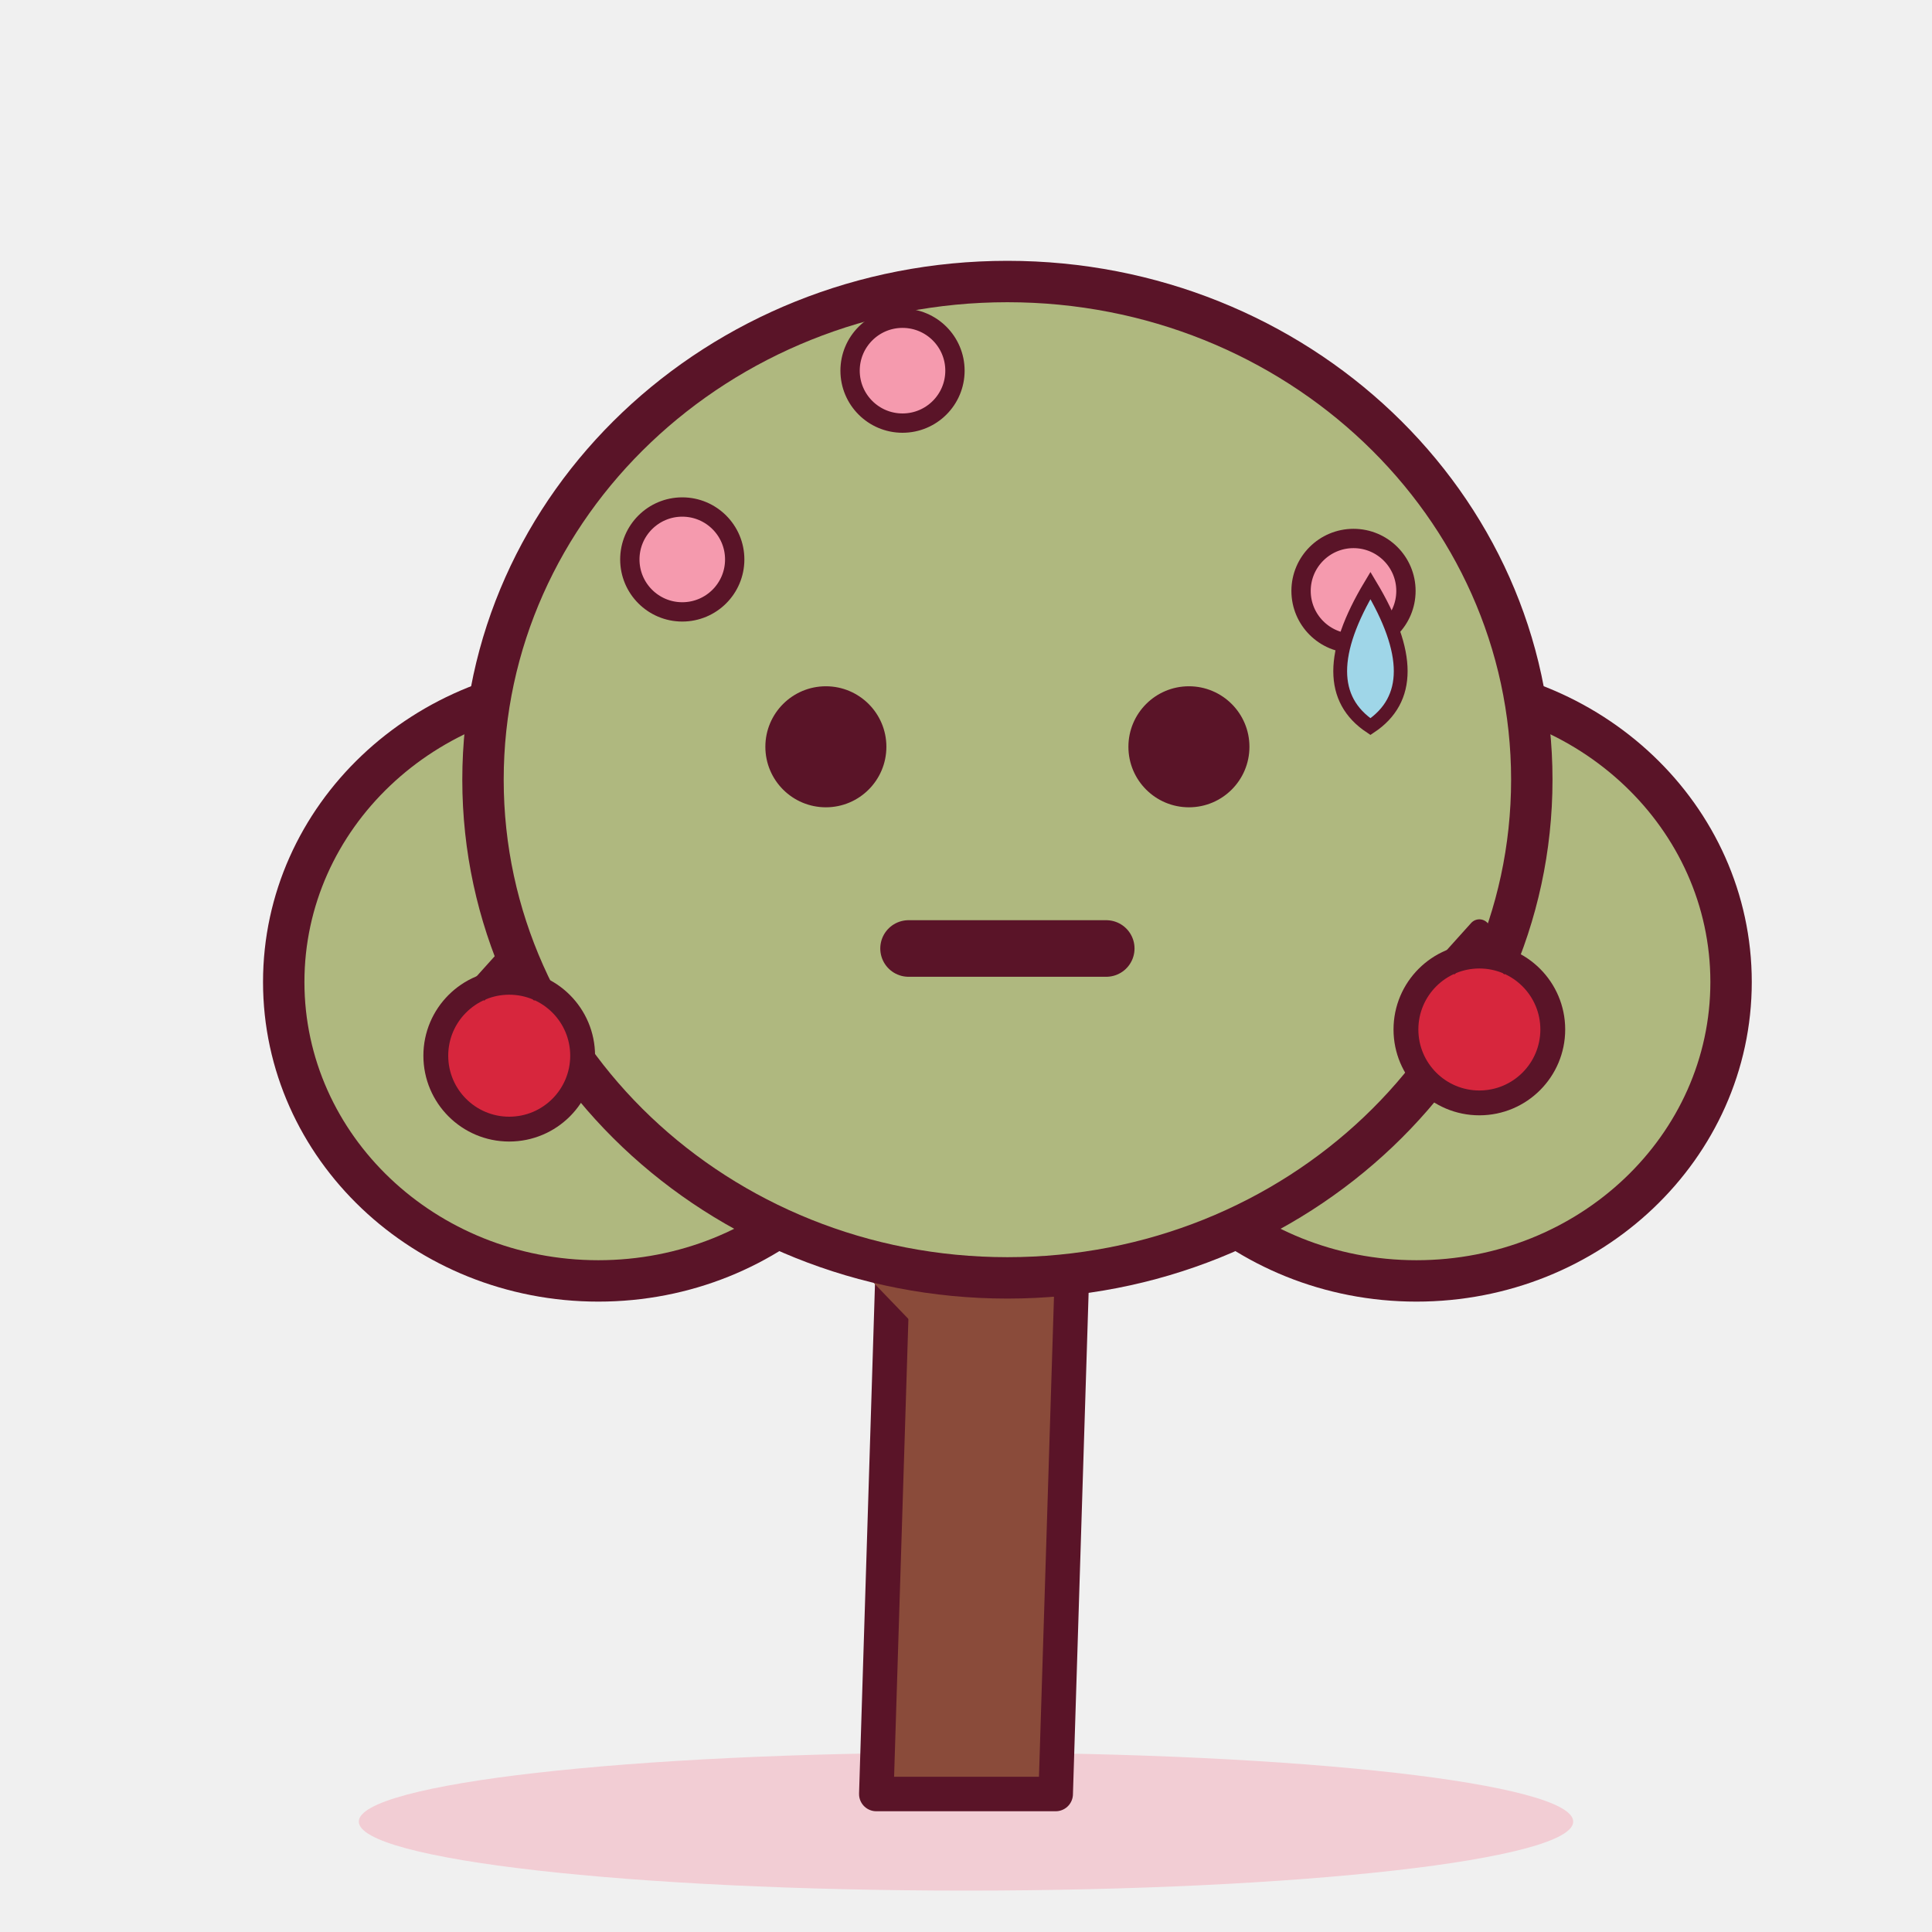
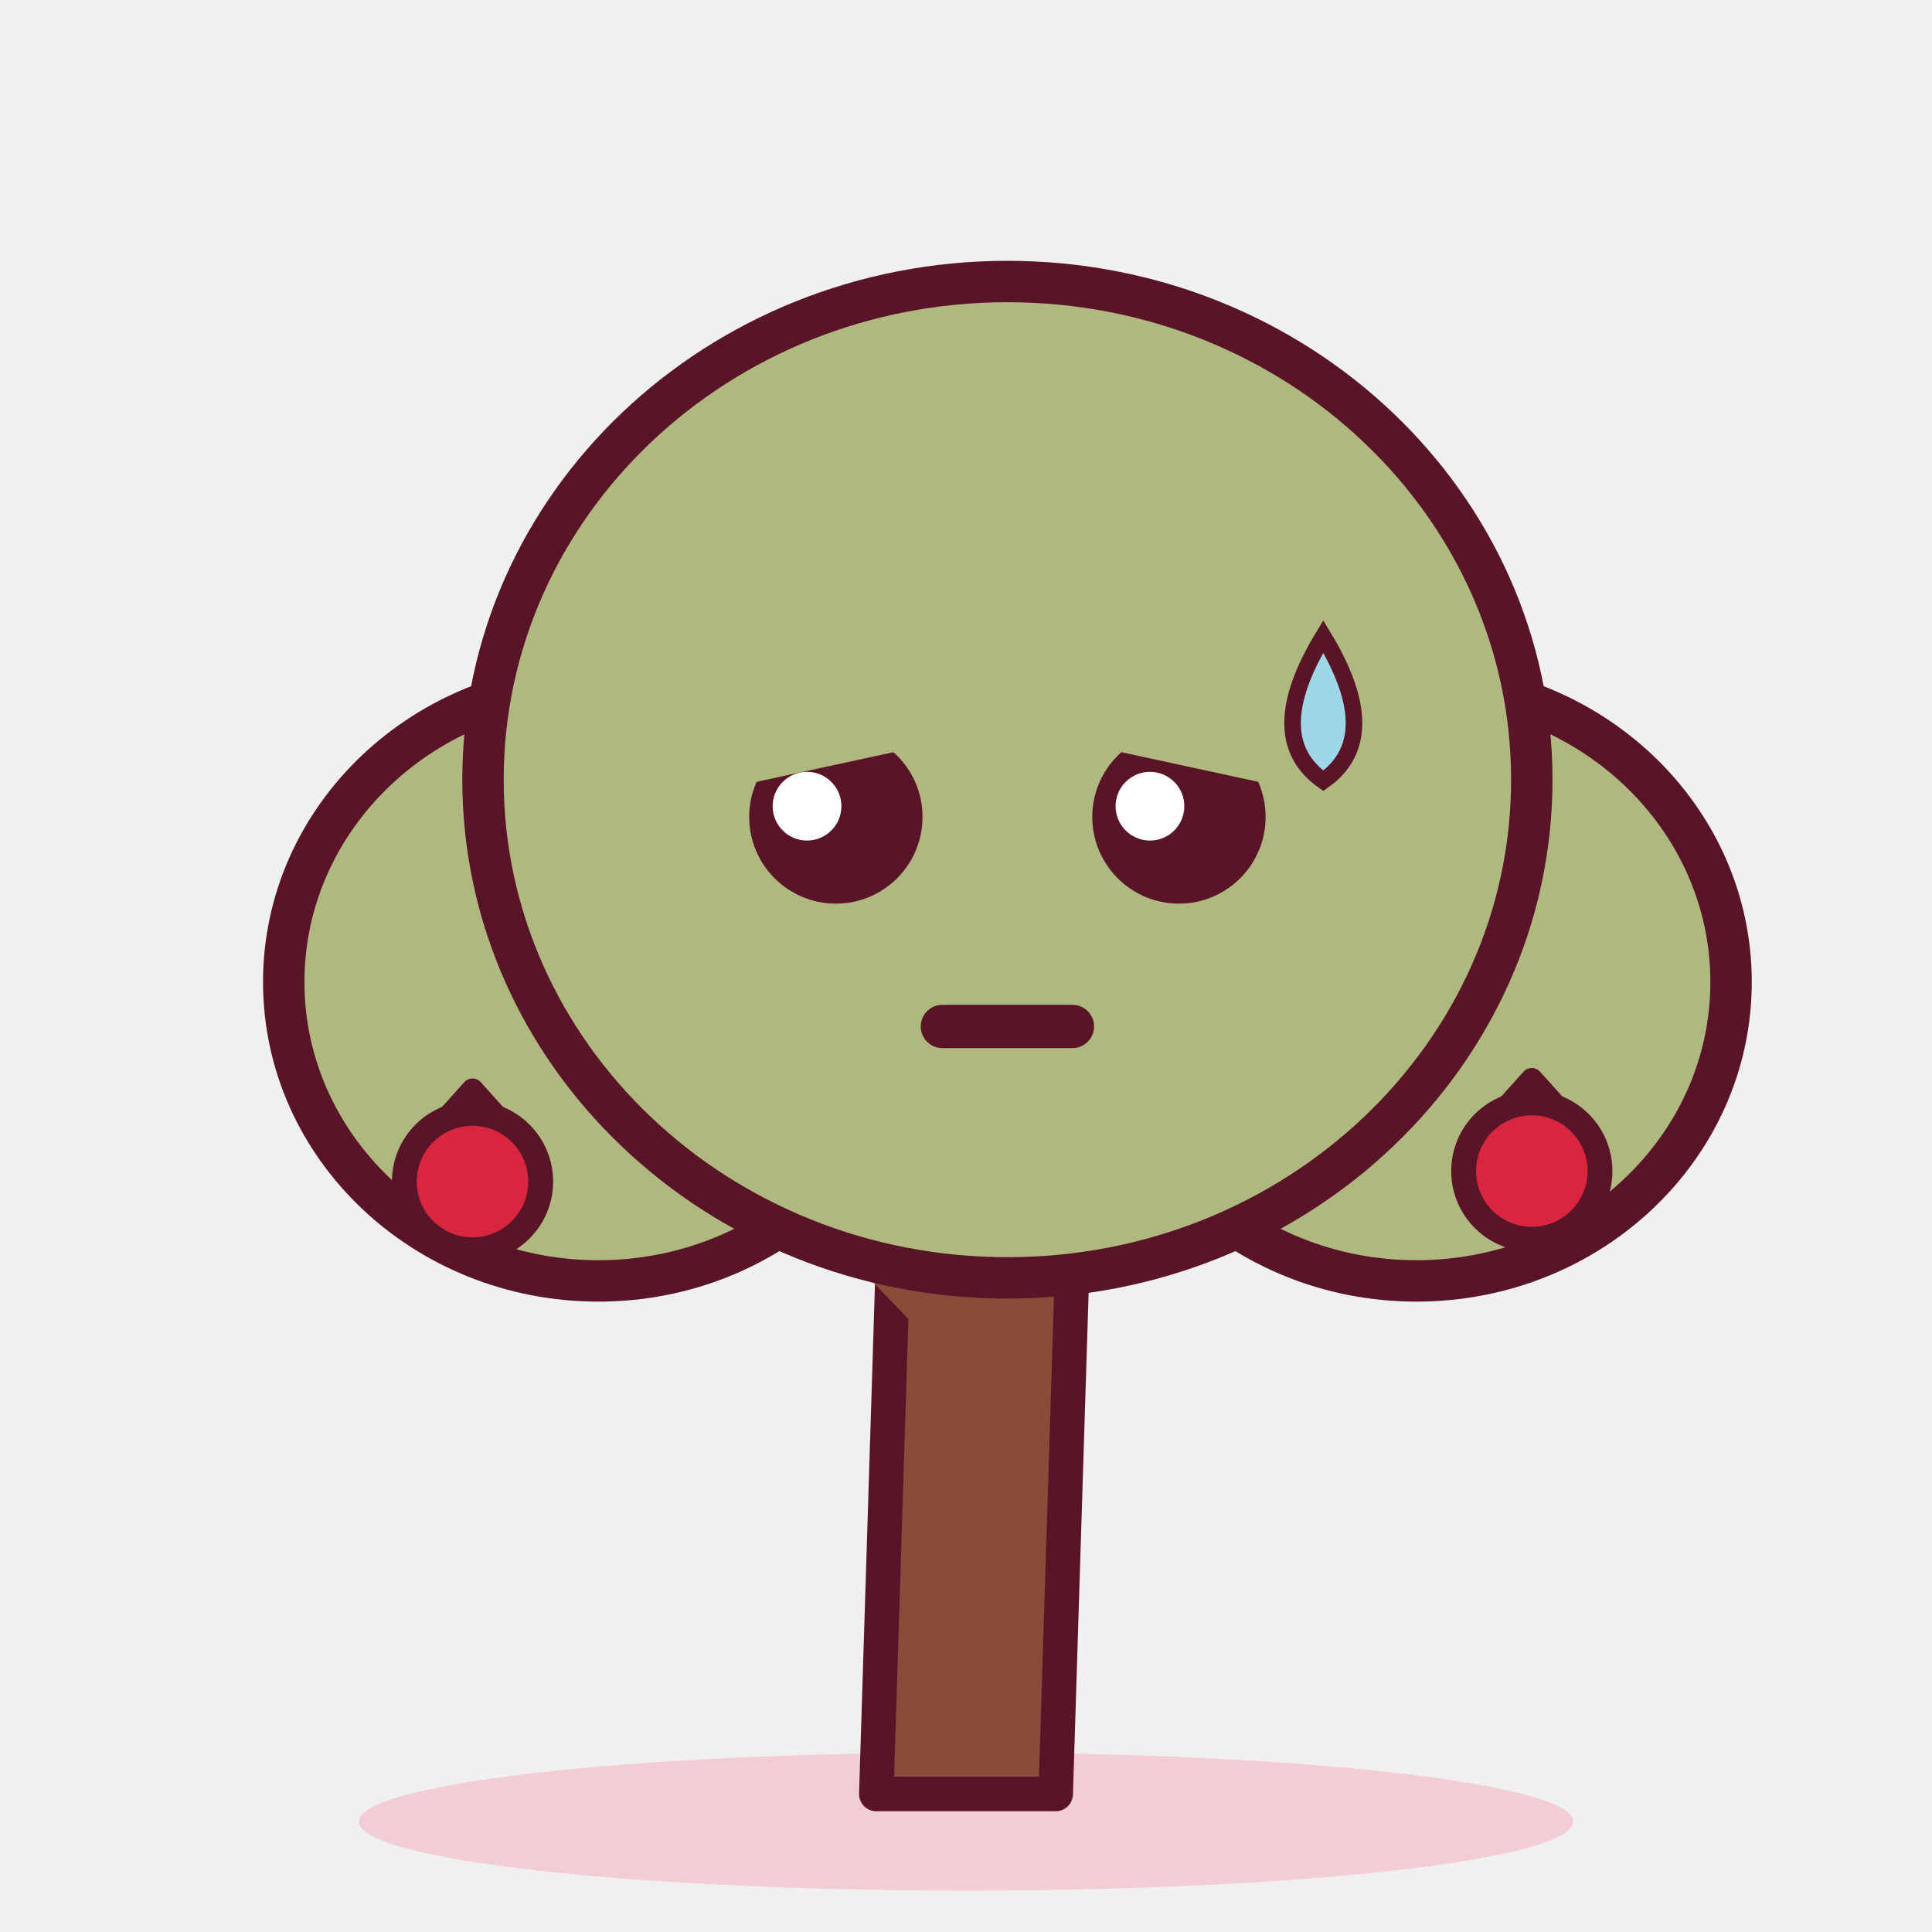
<svg xmlns="http://www.w3.org/2000/svg" viewBox="-10 0 140 140">
  <ellipse cx="60" cy="132" rx="44" ry="5" fill="#F2CDD4" />
  <path d="M53.5 130 L55 82 L68 82 L66.5 130 Z" fill="#8A4B3A" stroke="#5A1428" stroke-width="2.5" stroke-linejoin="round" />
  <path d="M61.2 96 L40.2 74.2 M61.2 92 L85.8 74.2" stroke="#8A4B3A" stroke-width="7.15" stroke-linecap="round" />
  <ellipse cx="33.36" cy="71.16" rx="22.8" ry="21.66" fill="#AFB87F" stroke="#5A1428" stroke-width="3" />
  <ellipse cx="92.64" cy="71.16" rx="22.8" ry="21.66" fill="#AFB87F" stroke="#5A1428" stroke-width="3" />
  <ellipse cx="63" cy="56.5" rx="38" ry="36.1" fill="#AFB87F" stroke="#5A1428" stroke-width="3" />
-   <circle cx="39.44" cy="40.54" r="3.8" fill="#F59AAE" stroke="#5A1428" stroke-width="1.4" />
-   <circle cx="88.08" cy="42.82" r="3.8" fill="#F59AAE" stroke="#5A1428" stroke-width="1.4" />
-   <circle cx="55.4" cy="26.86" r="3.8" fill="#F59AAE" stroke="#5A1428" stroke-width="1.4" />
-   <circle cx="26.9" cy="76.5" r="5.32" fill="#D7263D" stroke="#5A1428" stroke-width="1.8" />
-   <path d="M24.506 71.978 L26.9 69.318 L29.294 71.978" stroke="#5A1428" stroke-width="1.6" fill="none" stroke-linejoin="round" />
-   <circle cx="97.2" cy="74.6" r="5.32" fill="#D7263D" stroke="#5A1428" stroke-width="1.8" />
-   <path d="M94.806 70.078 L97.2 67.418 L99.594 70.078" stroke="#5A1428" stroke-width="1.6" fill="none" stroke-linejoin="round" />
-   <circle cx="49.846" cy="54.115" r="4.385" fill="#5A1428" />
-   <circle cx="76.154" cy="54.115" r="4.385" fill="#5A1428" />
-   <path d="M55.838 68.731 L70.162 68.731" stroke="#5A1428" stroke-width="4.1" fill="none" stroke-linecap="round" />
-   <path d="M89.308 42.423 q4.385 7.308 0 10.231 q-4.385 -2.923 0 -10.231 z" fill="#9FD6E8" stroke="#5A1428" stroke-width="1" />
+   <circle cx="24.24" cy="85.62" r="4.94" fill="#D7263D" stroke="#5A1428" stroke-width="1.8" />
+   <path d="M22.02 81.42 L24.24 78.95 L26.46 81.42" stroke="#5A1428" stroke-width="1.6" fill="none" stroke-linejoin="round" />
+   <circle cx="101" cy="84.86" r="4.94" fill="#D7263D" stroke="#5A1428" stroke-width="1.8" />
+   <path d="M98.78 80.66 L101 78.19 L103.22 80.66" stroke="#5A1428" stroke-width="1.6" fill="none" stroke-linejoin="round" />
+   <ellipse cx="50.57" cy="59.2" rx="6.28" ry="6.28" fill="#5A1428" />
+   <circle cx="48.48" cy="58.42" r="2.49" fill="#FFFFFF" />
+   <path d="M58.42 49.39 L42.72 49.39 L42.72 57.11 L58.42 53.71 Z" fill="#AFB87F" />
+   <ellipse cx="75.43" cy="59.2" rx="6.28" ry="6.28" fill="#5A1428" />
+   <circle cx="73.33" cy="58.42" r="2.49" fill="#FFFFFF" />
+   <path d="M67.58 49.39 L83.28 49.39 L83.28 57.11 L67.58 53.71 Z" fill="#AFB87F" />
+   <path d="M58.29 74.38 L67.71 74.38" stroke="#5A1428" stroke-width="3.14" fill="none" stroke-linecap="round" />
+   <path d="M85.89 46.12 q4.45 7.33 0 10.46 q-4.45 -3.14 0 -10.46 z" fill="#9FD6E8" stroke="#5A1428" stroke-width="1.2" />
</svg>
